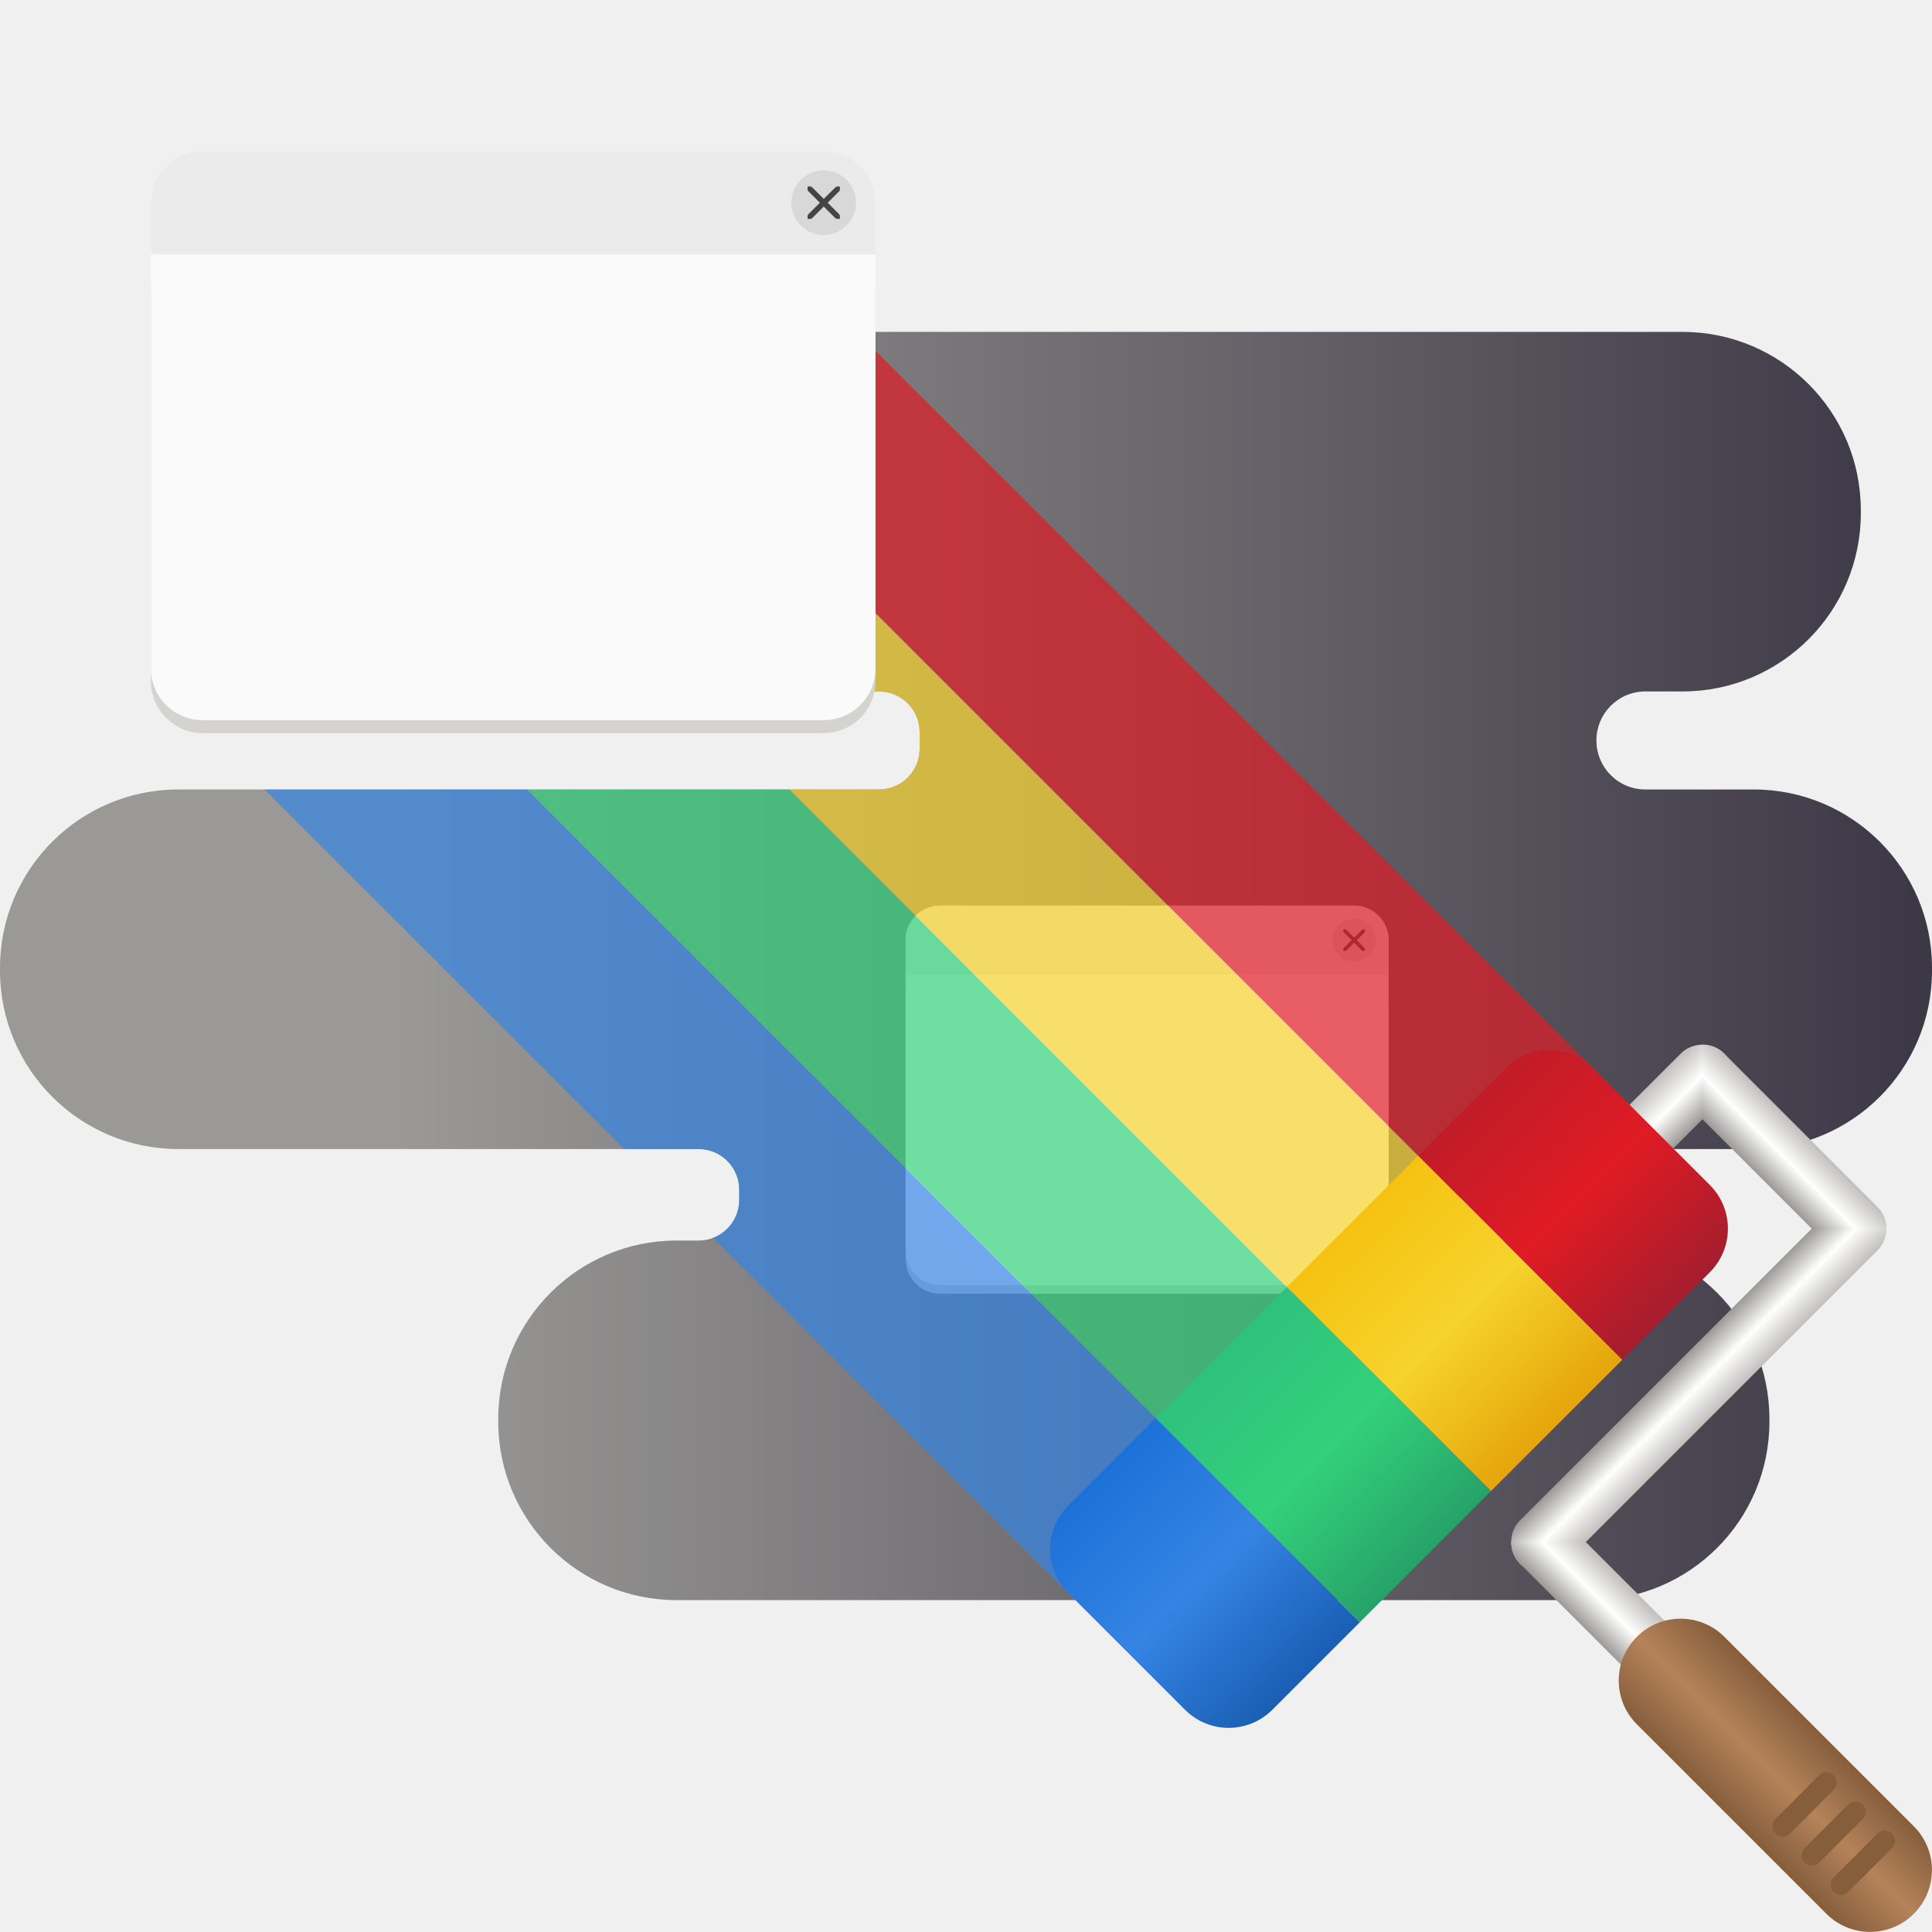
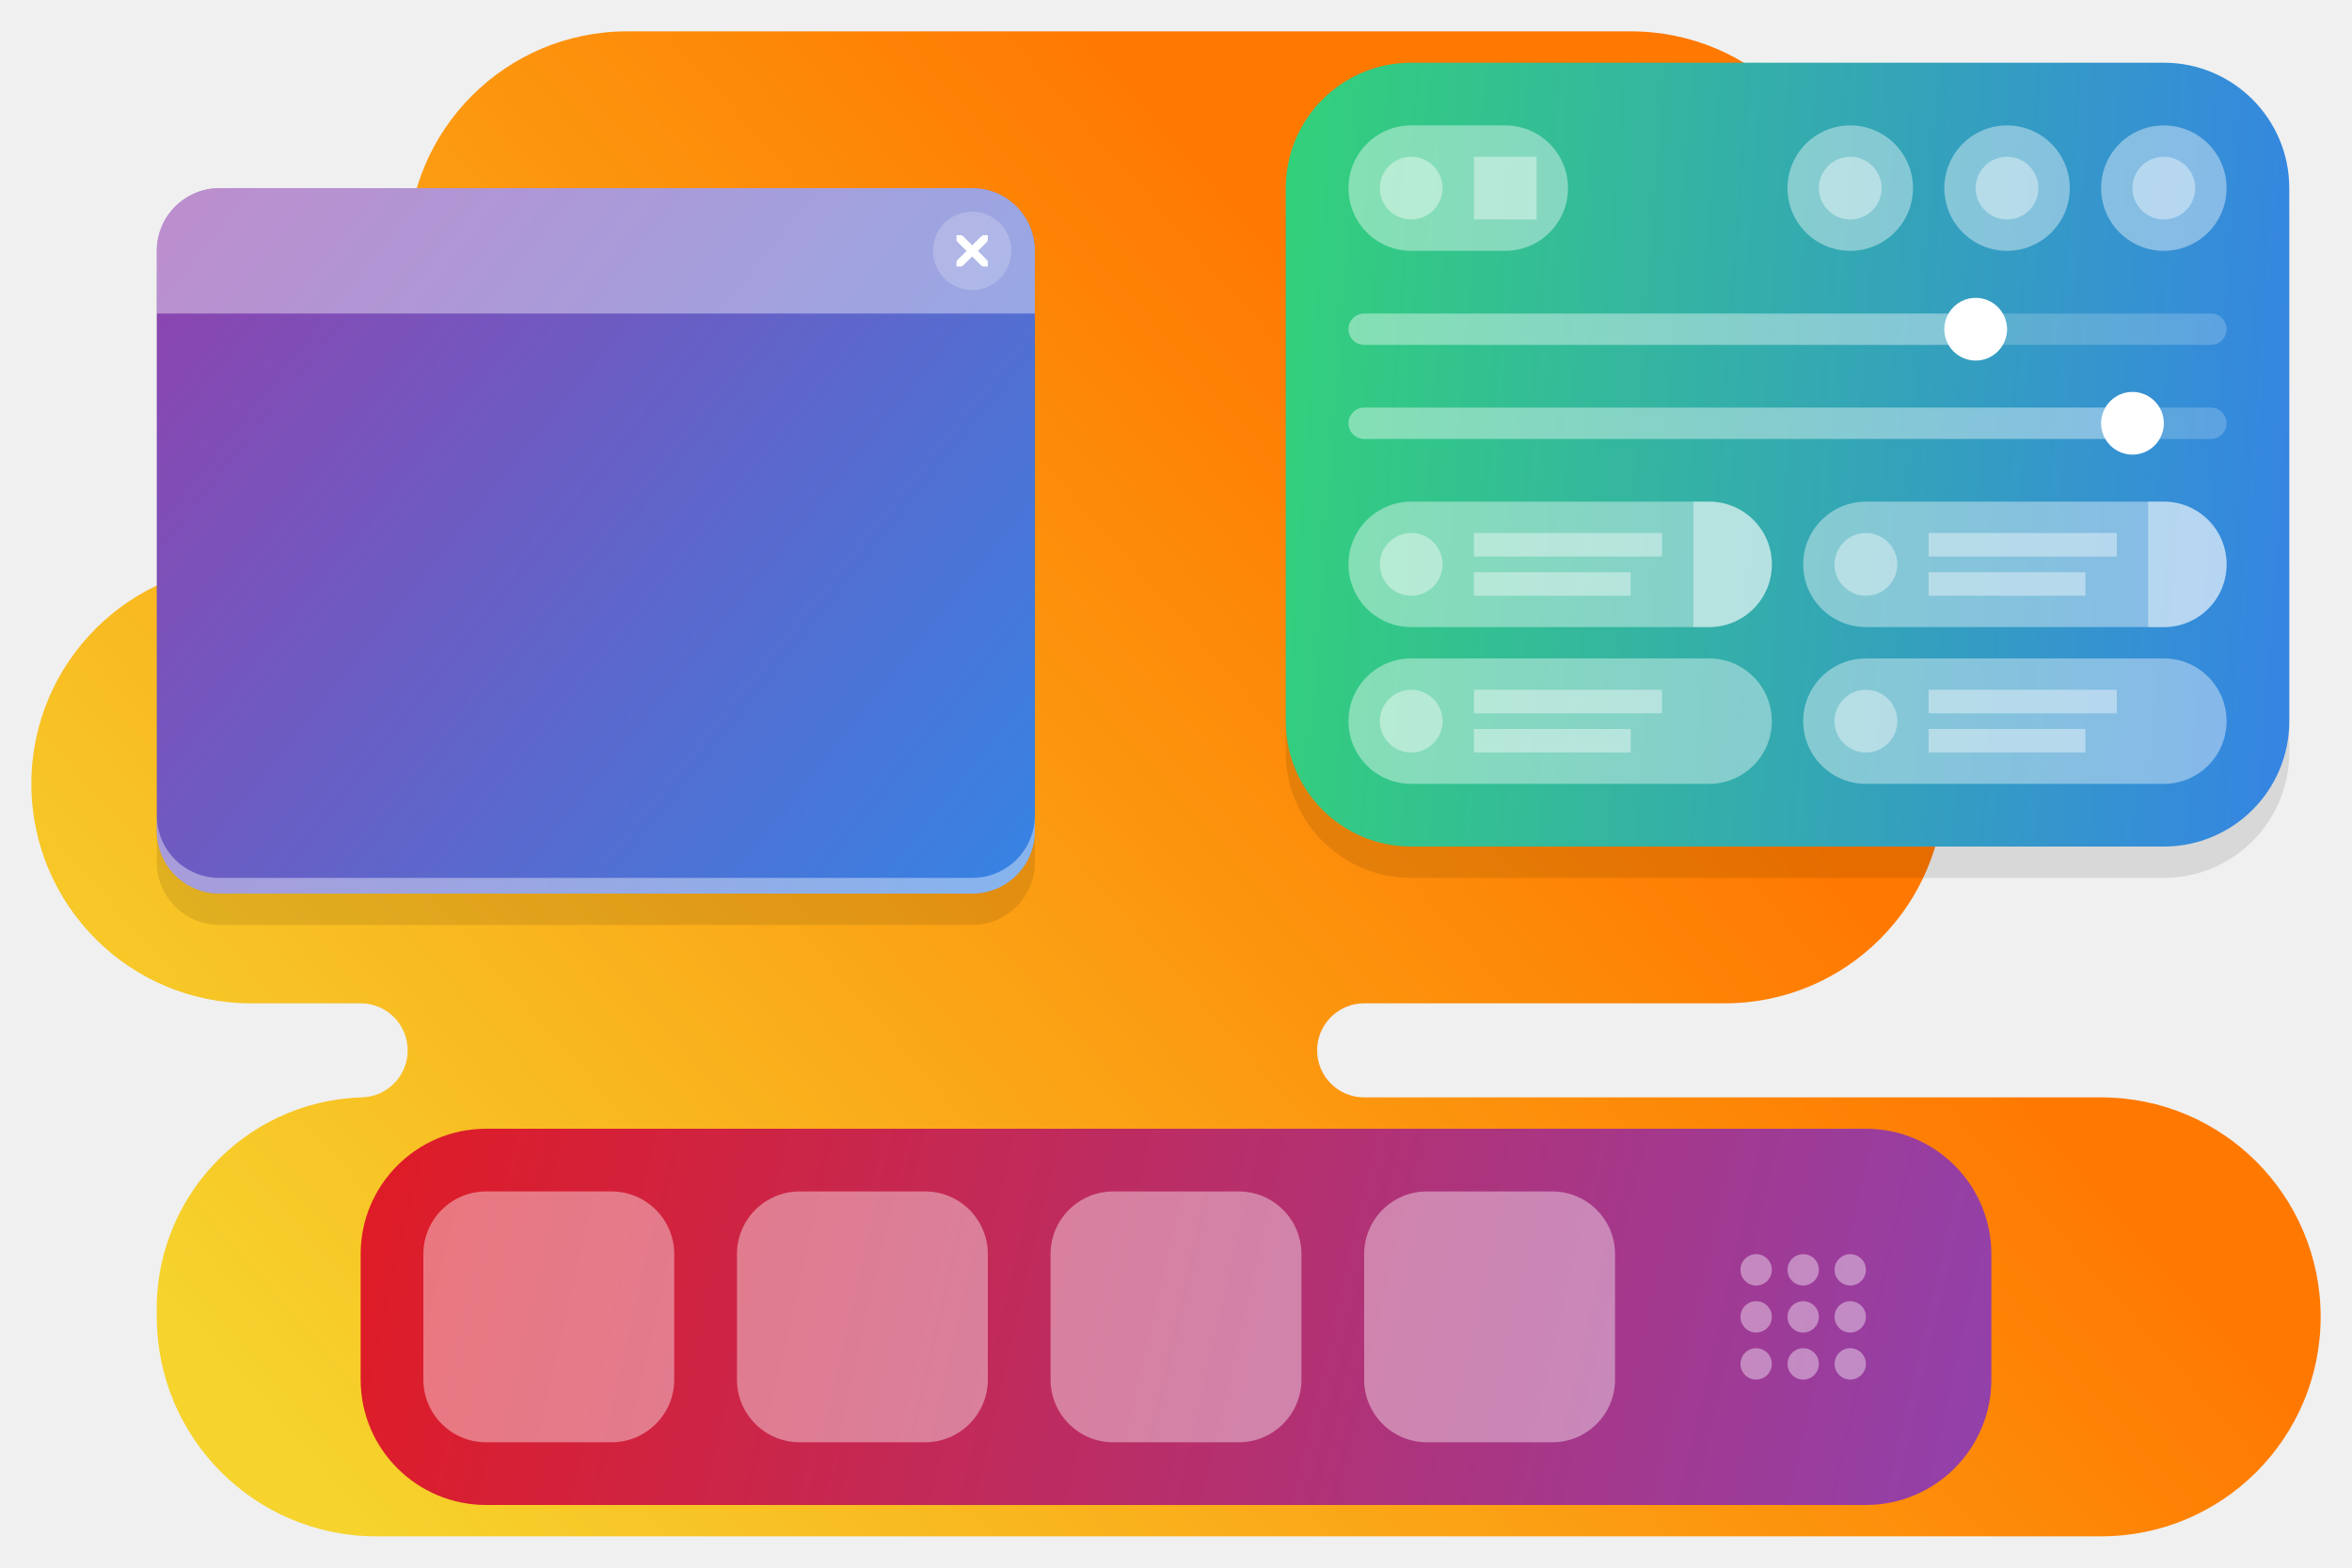
- <svg xmlns="http://www.w3.org/2000/svg" xmlns:xlink="http://www.w3.org/1999/xlink" width="256" height="256" style="isolation:isolate" viewBox="0 0 192 192">
-   <defs>
-     <linearGradient id="a">
-       <stop offset="0" stop-color="#3d3846" />
-       <stop offset="1" stop-color="#9a9996" />
+ <svg xmlns="http://www.w3.org/2000/svg" xmlns:xlink="http://www.w3.org/1999/xlink" width="300" height="200" viewBox="0 0 300 200" version="1.1" id="svg2315">
+   <defs id="defs2312">
+     <linearGradient id="linearGradient11085">
+       <stop style="stop-color:#9141ac;stop-opacity:1;" offset="0" id="stop11081" />
+       <stop style="stop-color:#3584e4;stop-opacity:1;" offset="1" id="stop11083" />
    </linearGradient>
-     <linearGradient id="b">
-       <stop offset="0" stop-color="#9a9996" />
-       <stop offset=".5" stop-color="#fff" />
-       <stop offset="1" stop-color="#c0bfbc" />
+     <linearGradient id="linearGradient6910">
+       <stop style="stop-color:#33d17a;stop-opacity:1;" offset="0" id="stop6906" />
+       <stop style="stop-color:#3584e4;stop-opacity:1;" offset="1" id="stop6908" />
    </linearGradient>
-     <linearGradient xlink:href="#a" id="d" x1="1275.7" x2="281.12" y1="760" y2="760" gradientTransform="translate(-3.032 14.147) scale(.15158)" gradientUnits="userSpaceOnUse" />
-     <linearGradient id="n" x1="82" x2="82" y1="47" y2="65" gradientTransform="matrix(1.5 0 0 1.5556 340.45 149.56)" gradientUnits="userSpaceOnUse">
-       <stop offset="0" stop-color="#1c71d8" />
-       <stop offset=".5" stop-color="#3584e4" />
-       <stop offset="1" stop-color="#1a5fb4" />
+     <linearGradient id="linearGradient3986">
+       <stop style="stop-color:#e01b24;stop-opacity:1;" offset="0" id="stop3982" />
+       <stop style="stop-color:#9141ac;stop-opacity:1;" offset="1" id="stop3984" />
    </linearGradient>
-     <linearGradient id="o" x1="82" x2="82" y1="47" y2="65" gradientTransform="matrix(1.5 0 0 1.5556 358.45 149.56)" gradientUnits="userSpaceOnUse">
-       <stop offset="0" stop-color="#2ec27e" />
-       <stop offset=".5" stop-color="#33d17a" />
-       <stop offset="1" stop-color="#26a269" />
+     <linearGradient id="linearGradient5469">
+       <stop style="stop-color:#ff7800;stop-opacity:1;" offset="0" id="stop5467" />
+       <stop style="stop-color:#f6d32d;stop-opacity:1;" offset="1" id="stop5465" />
    </linearGradient>
-     <linearGradient id="p" x1="82" x2="82" y1="47" y2="65" gradientTransform="matrix(1.5 0 0 1.5556 394.45 149.56)" gradientUnits="userSpaceOnUse">
-       <stop offset="0" stop-color="#c01c28" />
-       <stop offset=".5" stop-color="#e01b24" />
-       <stop offset="1" stop-color="#a51d2d" />
-     </linearGradient>
-     <linearGradient id="q" x1="82" x2="82" y1="47" y2="65" gradientTransform="matrix(1.5 0 0 1.5556 376.45 149.56)" gradientUnits="userSpaceOnUse">
-       <stop offset="0" stop-color="#f5c211" />
-       <stop offset=".5" stop-color="#f6d32d" />
-       <stop offset="1" stop-color="#e5a50a" />
-     </linearGradient>
-     <linearGradient xlink:href="#b" id="j" x1="46" x2="46" y1="232" y2="228" gradientTransform="matrix(.59375 0 0 1.5 -561.2 -108.33)" gradientUnits="userSpaceOnUse" />
-     <linearGradient xlink:href="#b" id="k" x1="46" x2="46" y1="232" y2="228" gradientTransform="matrix(1.1875 0 0 1.5 459.95 -602.67)" gradientUnits="userSpaceOnUse" />
-     <linearGradient xlink:href="#b" id="l" x1="46" x2="46" y1="232" y2="228" gradientTransform="matrix(0 -.8125 -1.5 0 878.45 292.17)" gradientUnits="userSpaceOnUse" />
-     <linearGradient xlink:href="#b" id="m" x1="46" x2="46" y1="232" y2="228" gradientTransform="matrix(0 -.48469 -1.5 0 835.45 285.9)" gradientUnits="userSpaceOnUse" />
-     <linearGradient id="r" x1="483.45" x2="497.45" y1="288.67" y2="288.67" gradientTransform="matrix(.85714 0 0 1.0556 70.064 -15.037)" gradientUnits="userSpaceOnUse">
-       <stop offset="0" stop-color="#865e3c" />
-       <stop offset=".5" stop-color="#b5835a" />
-       <stop offset="1" stop-color="#865e3c" />
-     </linearGradient>
-     <linearGradient xlink:href="#a" id="c" x1="1275.7" x2="281.12" y1="760" y2="760" gradientTransform="matrix(.10463 .04578 -.10463 .04578 -144.79 139.29)" gradientUnits="userSpaceOnUse" />
-     <clipPath id="e">
-       <rect width="112" height="88" x="-438.46" y="195.08" fill="#deddda" rx="8" ry="8" style="paint-order:normal" />
+     <clipPath clipPathUnits="userSpaceOnUse" id="clipPath2226-2">
+       <rect style="fill:#9141ac" id="rect2228-9" width="112" height="88" x="8" y="200" rx="8" ry="8" />
    </clipPath>
-     <clipPath id="i">
-       <path fill="url(#c)" d="m-126.14 169.53-.195.086c-6.758 2.956-6.758 7.749 0 10.705l6.26 2.74c1.54.673 1.54 1.766 0 2.44l-1.145.501c-1.54.674-4.039.674-5.58 0l-48.063-21.028c-6.757-2.956-17.713-2.956-24.47 0l-.195.086c-6.757 2.956-6.757 7.749 0 10.706l35.686 15.613c1.54.674 1.54 1.767 0 2.44l-.698.306c-1.54.674-4.04.674-5.58 0l-1.507-.66c-6.757-2.955-17.713-2.955-24.47 0l-.195.086c-6.757 2.957-6.757 7.75 0 10.706l62.73 27.444c6.757 2.957 17.713 2.957 24.47 0l.195-.085c6.757-2.956 6.757-7.75 0-10.706l-6.226-2.724c-1.541-.674-1.541-1.767 0-2.441l.697-.306c1.541-.674 4.04-.674 5.58 0l17.38 7.604c6.758 2.956 17.714 2.956 24.47 0l.196-.085c6.757-2.957 6.757-7.75 0-10.706l-7.43-3.25c-1.852-.811-1.852-2.125 0-2.936l.016-.007c1.853-.81 4.856-.81 6.709 0l2.547 1.114c6.757 2.957 17.713 2.957 24.47 0l.195-.085c6.757-2.956 6.757-7.75 0-10.706l-61.377-26.852c-6.757-2.956-17.713-2.956-24.47 0z" style="isolation:isolate" />
-     </clipPath>
-     <clipPath id="h">
-       <path fill="url(#c)" d="m-126.14 169.53-.195.086c-6.758 2.956-6.758 7.749 0 10.705l6.26 2.74c1.54.673 1.54 1.766 0 2.44l-1.145.501c-1.54.674-4.039.674-5.58 0l-48.063-21.028c-6.757-2.956-17.713-2.956-24.47 0l-.195.086c-6.757 2.956-6.757 7.749 0 10.706l35.686 15.613c1.54.674 1.54 1.767 0 2.44l-.698.306c-1.54.674-4.04.674-5.58 0l-1.507-.66c-6.757-2.955-17.713-2.955-24.47 0l-.195.086c-6.757 2.957-6.757 7.75 0 10.706l62.73 27.444c6.757 2.957 17.713 2.957 24.47 0l.195-.085c6.757-2.956 6.757-7.75 0-10.706l-6.226-2.724c-1.541-.674-1.541-1.767 0-2.441l.697-.306c1.541-.674 4.04-.674 5.58 0l17.38 7.604c6.758 2.956 17.714 2.956 24.47 0l.196-.085c6.757-2.957 6.757-7.75 0-10.706l-7.43-3.25c-1.852-.811-1.852-2.125 0-2.936l.016-.007c1.853-.81 4.856-.81 6.709 0l2.547 1.114c6.757 2.957 17.713 2.957 24.47 0l.195-.085c6.757-2.956 6.757-7.75 0-10.706l-61.377-26.852c-6.757-2.956-17.713-2.956-24.47 0z" style="isolation:isolate" />
-     </clipPath>
-     <clipPath id="g">
-       <path fill="url(#c)" d="m-126.14 169.53-.195.086c-6.758 2.956-6.758 7.749 0 10.705l6.26 2.74c1.54.673 1.54 1.766 0 2.44l-1.145.501c-1.54.674-4.039.674-5.58 0l-48.063-21.028c-6.757-2.956-17.713-2.956-24.47 0l-.195.086c-6.757 2.956-6.757 7.749 0 10.706l35.686 15.613c1.54.674 1.54 1.767 0 2.44l-.698.306c-1.54.674-4.04.674-5.58 0l-1.507-.66c-6.757-2.955-17.713-2.955-24.47 0l-.195.086c-6.757 2.957-6.757 7.75 0 10.706l62.73 27.444c6.757 2.957 17.713 2.957 24.47 0l.195-.085c6.757-2.956 6.757-7.75 0-10.706l-6.226-2.724c-1.541-.674-1.541-1.767 0-2.441l.697-.306c1.541-.674 4.04-.674 5.58 0l17.38 7.604c6.758 2.956 17.714 2.956 24.47 0l.196-.085c6.757-2.957 6.757-7.75 0-10.706l-7.43-3.25c-1.852-.811-1.852-2.125 0-2.936l.016-.007c1.853-.81 4.856-.81 6.709 0l2.547 1.114c6.757 2.957 17.713 2.957 24.47 0l.195-.085c6.757-2.956 6.757-7.75 0-10.706l-61.377-26.852c-6.757-2.956-17.713-2.956-24.47 0z" style="isolation:isolate" />
-     </clipPath>
-     <clipPath id="f">
-       <path fill="url(#c)" d="m-126.14 169.53-.195.086c-6.758 2.956-6.758 7.749 0 10.705l6.26 2.74c1.54.673 1.54 1.766 0 2.44l-1.145.501c-1.54.674-4.039.674-5.58 0l-48.063-21.028c-6.757-2.956-17.713-2.956-24.47 0l-.195.086c-6.757 2.956-6.757 7.749 0 10.706l35.686 15.613c1.54.674 1.54 1.767 0 2.44l-.698.306c-1.54.674-4.04.674-5.58 0l-1.507-.66c-6.757-2.955-17.713-2.955-24.47 0l-.195.086c-6.757 2.957-6.757 7.75 0 10.706l62.73 27.444c6.757 2.957 17.713 2.957 24.47 0l.195-.085c6.757-2.956 6.757-7.75 0-10.706l-6.226-2.724c-1.541-.674-1.541-1.767 0-2.441l.697-.306c1.541-.674 4.04-.674 5.58 0l17.38 7.604c6.758 2.956 17.714 2.956 24.47 0l.196-.085c6.757-2.957 6.757-7.75 0-10.706l-7.43-3.25c-1.852-.811-1.852-2.125 0-2.936l.016-.007c1.853-.81 4.856-.81 6.709 0l2.547 1.114c6.757 2.957 17.713 2.957 24.47 0l.195-.085c6.757-2.956 6.757-7.75 0-10.706l-61.377-26.852c-6.757-2.956-17.713-2.956-24.47 0z" style="isolation:isolate" />
-     </clipPath>
+     <linearGradient xlink:href="#linearGradient5469" id="linearGradient5471" x1="196" y1="66" x2="48" y2="196" gradientUnits="userSpaceOnUse" />
+     <linearGradient xlink:href="#linearGradient3986" id="linearGradient3988" x1="52" y1="144" x2="260" y2="192" gradientUnits="userSpaceOnUse" gradientTransform="translate(-6)" />
+     <linearGradient xlink:href="#linearGradient6910" id="linearGradient3988-3" x1="52" y1="144" x2="260" y2="194" gradientUnits="userSpaceOnUse" gradientTransform="matrix(0.6153846,0,0,2,132,-280)" />
+     <linearGradient xlink:href="#linearGradient11085" id="linearGradient11087" x1="8" y1="200" x2="120" y2="290" gradientUnits="userSpaceOnUse" gradientTransform="translate(32,-176)" />
  </defs>
-   <path fill="url(#d)" d="M60.56 50.708v.283c0 9.79 7.936 17.725 17.725 17.725h9.069a4.042 4.042 0 0 1 4.042 4.042v1.657a4.042 4.042 0 0 1-4.042 4.042h-69.63C7.937 78.457 0 86.393 0 96.182v.284c0 9.789 7.935 17.725 17.725 17.725h51.699a4.042 4.042 0 0 1 4.042 4.042v1.01a4.042 4.042 0 0 1-4.042 4.042H67.24c-9.79 0-17.725 7.936-17.725 17.725v.283c0 9.79 7.935 17.725 17.725 17.725h90.877c9.789 0 17.725-7.935 17.725-17.725v-.283c0-9.789-7.936-17.725-17.725-17.725h-9.02a4.042 4.042 0 0 1-4.042-4.042v-1.01a4.042 4.042 0 0 1 4.042-4.042h25.179c9.789 0 17.725-7.936 17.725-17.725v-.284c0-9.789-7.936-17.725-17.725-17.725h-10.764a4.86 4.86 0 0 1-4.86-4.859v-.023a4.86 4.86 0 0 1 4.86-4.859h3.69c9.789 0 17.725-7.936 17.725-17.725v-.283c0-9.79-7.936-17.725-17.725-17.725H78.286c-9.79 0-17.725 7.935-17.725 17.725z" />
-   <g transform="translate(277.91 6.396) scale(.42857)">
-     <rect width="112" height="76" x="-438.46" y="209.08" fill="#d5d3cf" rx="8" ry="8" style="paint-order:normal" />
-     <rect width="112" height="88" x="-438.46" y="195.08" fill="#fafafa" rx="8" ry="8" style="paint-order:normal" />
-     <rect width="112" height="16" x="-438.46" y="195.08" fill="#ebebeb" clip-path="url(#e)" rx="0" ry="0" style="paint-order:markers stroke fill" />
-     <circle cx="-334.46" cy="203.08" r="5" fill="#d8d8d8" style="paint-order:markers stroke fill" />
-     <path fill="#444" d="M-336.95 200.58h.428a.425.425 0 0 1 .286.13l1.784 1.784 1.796-1.784c.11-.096.185-.127.286-.13h.417v.417c0 .119-.016.229-.104.312l-1.784 1.784 1.77 1.77a.423.423 0 0 1 .118.3v.417h-.417a.421.421 0 0 1-.299-.117l-1.783-1.784-1.784 1.784a.423.423 0 0 1-.299.117h-.417v-.417c0-.11.04-.221.118-.3l1.783-1.77-1.783-1.784a.377.377 0 0 1-.118-.312z" />
-   </g>
-   <g stroke-dashoffset="26.4" stroke-linecap="round" stroke-width="16.971" opacity=".7">
-     <path fill="#3584e4" d="M-168.94 148.59h18v68.25h-18z" clip-path="url(#f)" transform="rotate(-45 -452.271 -5.242) scale(1.02437 2.34143)" />
-     <path fill="#33d17a" d="M-150.94 148.59h18v68.25h-18z" clip-path="url(#g)" transform="rotate(-45 -452.271 -5.242) scale(1.02437 2.34143)" />
-     <path fill="#e01b24" d="M-114.94 148.59h18v68.25h-18z" clip-path="url(#h)" transform="rotate(-45 -452.271 -5.242) scale(1.02437 2.34143)" />
-     <path fill="#f6d32d" d="M-132.94 148.59h18v68.25h-18z" clip-path="url(#i)" transform="rotate(-45 -452.271 -5.242) scale(1.02437 2.34143)" />
-   </g>
-   <g transform="rotate(-45 194.196 630.075) scale(1.02439)">
-     <rect width="18" height="6" x="-536.45" y="233.67" fill="url(#j)" rx="3" ry="3" transform="scale(-1 1)" />
-     <rect width="49" height="6" x="487.45" y="-260.67" fill="url(#k)" rx="3" ry="3" transform="scale(1 -1)" />
-     <path fill="url(#l)" d="m535.57 234.55-5.123 5.123v15l5.123 5.123a2.99 2.99 0 0 0 .877-2.123v-21c0-.83-.335-1.58-.877-2.123z" />
-     <path fill="url(#m)" d="m493.45 260.67-5.123-5.123a2.993 2.993 0 0 0-.877 2.123v14c0 1.662 1.338 3 3 3s3-1.338 3-3z" />
-   </g>
-   <g stroke-dashoffset="26.4" stroke-linecap="round" stroke-width="16.971">
-     <path fill="url(#n)" d="M460.45 222.67h12v28h-12c-3.324 0-6-2.676-6-6v-16c0-3.324 2.676-6 6-6z" transform="rotate(-45 194.196 630.075) scale(1.02439)" />
-     <path fill="url(#o)" d="M472.45 222.67h18v28h-18z" transform="rotate(-45 194.196 630.075) scale(1.02439)" />
-     <path fill="url(#p)" d="M514.45 222.67h6c3.324 0 6 2.676 6 6v16c0 3.324-2.676 6-6 6h-12v-28z" transform="rotate(-45 194.196 630.075) scale(1.02439)" />
-     <path fill="url(#q)" d="M490.45 222.67h18v28h-18z" transform="rotate(-45 194.196 630.075) scale(1.02439)" />
-   </g>
-   <g stroke-linecap="round" transform="rotate(-45 194.196 630.075) scale(1.02439)">
-     <rect width="12" height="38" x="484.45" y="270.67" fill="url(#r)" rx="6" ry="6" />
-     <g fill="#865e3c" stroke-dashoffset="26.4" stroke-width="12">
-       <rect width="8" height="2" x="486.45" y="292.67" rx="1" ry="1" />
-       <rect width="8" height="2" x="486.45" y="296.67" rx="1" ry="1" />
-       <rect width="8" height="2" x="486.45" y="300.67" rx="1" ry="1" />
+   <g id="layer1">
+     <path id="rect4021" d="m 52,32 c 0,15.464 12.536,28 28,28 h 14 c 3.314,0 6,2.686 6,6 0,3.314 -2.686,6 -6,6 H 32 C 16.536,72 4,84.536 4,100 c 0,15.464 12.536,28 28,28 h 14 c 3.314,0 6,2.686 6,6 0,3.314 -2.686,6 -6,6 -14.912,0.552 -26.552,13.088 -26,28 0,15.464 12.536,28 28,28 h 220 c 15.464,0 28,-12.536 28,-28 0,-15.464 -12.536,-28 -28,-28 h -94 c -3.314,0 -6,-2.686 -6,-6 0,-3.314 2.686,-6 6,-6 h 46 c 15.464,0 28,-12.536 28,-28 0,-15.464 -12.536,-28 -28,-28 h -18 c -3.314,0 -6,-2.686 -6,-6 0,-3.314 2.686,-6 6,-6 h 6 C 223.464,60 236,47.464 236,32 236,16.536 223.464,4 208,4 H 80 C 64.536,4 52,16.536 52,32 Z" style="fill:url(#linearGradient5471);fill-opacity:1" />
+     <g id="g459">
+       <rect style="fill:url(#linearGradient3988);fill-opacity:1;stroke:none;stroke-width:4.637;paint-order:markers stroke fill" id="rect2648" width="208" height="48" x="46" y="144" rx="16" ry="16" />
+       <g id="g3469" transform="matrix(0.5,0,0,0.5,112,80)" style="fill:#ffffff;fill-opacity:0.4">
+         <circle style="fill:#ffffff;fill-opacity:0.4;stroke:none;stroke-width:1.24;paint-order:markers stroke fill" id="circle3081" cx="224" cy="164" r="4" />
+         <circle style="fill:#ffffff;fill-opacity:0.4;stroke:none;stroke-width:1.24;paint-order:markers stroke fill" id="circle3099" cx="248" cy="164" r="4" />
+         <circle style="fill:#ffffff;fill-opacity:0.4;stroke:none;stroke-width:1.24;paint-order:markers stroke fill" id="circle3101" cx="236" cy="164" r="4" />
+         <circle style="fill:#ffffff;fill-opacity:0.4;stroke:none;stroke-width:1.24;paint-order:markers stroke fill" id="circle3103" cx="224" cy="176" r="4" />
+         <circle style="fill:#ffffff;fill-opacity:0.4;stroke:none;stroke-width:1.24;paint-order:markers stroke fill" id="circle3105" cx="248" cy="176" r="4" />
+         <circle style="fill:#ffffff;fill-opacity:0.4;stroke:none;stroke-width:1.24;paint-order:markers stroke fill" id="circle3107" cx="236" cy="176" r="4" />
+         <circle style="fill:#ffffff;fill-opacity:0.4;stroke:none;stroke-width:1.24;paint-order:markers stroke fill" id="circle3109" cx="224" cy="188" r="4" />
+         <circle style="fill:#ffffff;fill-opacity:0.4;stroke:none;stroke-width:1.24;paint-order:markers stroke fill" id="circle3111" cx="248" cy="188" r="4" />
+         <circle style="fill:#ffffff;fill-opacity:0.4;stroke:none;stroke-width:1.24;paint-order:markers stroke fill" id="circle3113" cx="236" cy="188" r="4" />
+       </g>
+       <rect style="fill:#ffffff;fill-opacity:0.4;stroke:none;stroke-width:4;paint-order:markers stroke fill" id="rect3525" width="32" height="32" x="174" y="152" rx="8" ry="8" />
+       <rect style="fill:#ffffff;fill-opacity:0.4;stroke:none;stroke-width:4;paint-order:markers stroke fill" id="rect3527" width="32" height="32" x="134" y="152" rx="8" ry="8" />
+       <rect style="fill:#ffffff;fill-opacity:0.4;stroke:none;stroke-width:4;paint-order:markers stroke fill" id="rect3529" width="32" height="32" x="94" y="152" rx="8" ry="8" />
+       <rect style="fill:#ffffff;fill-opacity:0.4;stroke:none;stroke-width:4;paint-order:markers stroke fill" id="rect3531" width="32" height="32" x="54" y="152" rx="8" ry="8" />
+     </g>
+     <rect style="fill:#000000;fill-opacity:0.1" id="rect2586-6" width="112" height="90" x="20" y="28" rx="8" ry="8" />
+     <g id="g12098" transform="translate(-20)">
+       <rect style="fill:url(#linearGradient11087);fill-opacity:1" id="rect2586" width="112" height="90" x="40" y="24" rx="8" ry="8" />
+       <path id="rect2584" style="fill:#ffffff;fill-opacity:0.4" d="m 40,104 v 2 c 0,4.432 3.568,8 8,8 h 96 c 4.432,0 8,-3.568 8,-8 v -2 c 0,4.432 -3.568,8 -8,8 H 48 c -4.432,0 -8,-3.568 -8,-8 z" />
+       <rect id="rect2588" width="112" height="16" x="8" y="200" style="fill:#ffffff;fill-opacity:0.4" clip-path="url(#clipPath2226-2)" transform="translate(32,-176)" />
+       <circle style="fill:#ffffff;fill-opacity:0.2" id="circle2590" cx="144" cy="32" r="5" />
+       <path d="m 142.001,30 h 0.5 0.016 c 0.127,0.006 0.256,0.064 0.344,0.156 l 1.141,1.141 1.156,-1.141 C 145.29,30.041 145.38,30.004 145.501,30 h 0.5 v 0.5 c 0,0.143 -0.018,0.275 -0.125,0.375 l -1.141,1.141 1.125,1.125 c 0.094,0.094 0.141,0.227 0.141,0.359 V 34 h -0.5 c -0.133,0 -0.266,-0.047 -0.359,-0.141 l -1.141,-1.141 -1.141,1.141 C 142.767,33.953 142.634,34 142.501,34 h -0.5 v -0.5 c 0,-0.133 0.047,-0.266 0.141,-0.359 l 1.141,-1.125 -1.141,-1.141 c -0.105,-0.098 -0.152,-0.234 -0.141,-0.375 z m 0,0" fill="#2e3436" id="path2592" style="fill:#ffffff" />
+     </g>
+     <rect style="fill:#000000;fill-opacity:0.1;stroke:none;stroke-width:5.145;paint-order:markers stroke fill" id="rect14049" width="128" height="100" x="164" y="12" rx="16" ry="16" />
+     <g id="g14085">
+       <rect style="fill:url(#linearGradient3988-3);fill-opacity:1;stroke:none;stroke-width:5.145;paint-order:markers stroke fill" id="rect2648-5" width="128" height="100" x="164" y="8" rx="16" ry="16" />
+       <rect style="fill:#ffffff;fill-opacity:0.2;stroke-width:4;paint-order:markers stroke fill" id="rect7038" width="16" height="4" x="268" y="52" rx="2" ry="2" />
+       <rect style="fill:#ffffff;fill-opacity:0.2;stroke-width:4;paint-order:markers stroke fill" id="rect7036" width="36" height="4" x="248" y="40" rx="2" ry="2" />
+       <rect style="fill:#ffffff;fill-opacity:0.4;stroke-width:4.989;paint-order:markers stroke fill" id="rect6912" width="28" height="16" x="172" y="16" rx="8" ry="8" />
+       <rect style="fill:#ffffff;fill-opacity:0.4;stroke-width:4.989;paint-order:markers stroke fill" id="rect6914" width="16" height="16" x="268" y="16" rx="8" ry="8" />
+       <rect style="fill:#ffffff;fill-opacity:0.4;stroke-width:4.989;paint-order:markers stroke fill" id="rect6916" width="16" height="16" x="248" y="16" rx="8" ry="8" />
+       <rect style="fill:#ffffff;fill-opacity:0.4;stroke-width:4.989;paint-order:markers stroke fill" id="rect6920" width="16" height="16" x="228" y="16" rx="8" ry="8" />
+       <rect style="fill:#ffffff;fill-opacity:0.4;stroke-width:4;paint-order:markers stroke fill" id="rect6976" width="84" height="4" x="172" y="40" rx="2" ry="2" />
+       <circle style="fill:#ffffff;fill-opacity:1;stroke-width:4;paint-order:markers stroke fill" id="path7030" cx="252" cy="42" r="4" />
+       <rect style="fill:#ffffff;fill-opacity:0.4;stroke-width:4;paint-order:markers stroke fill" id="rect7032" width="104" height="4" x="172" y="52" rx="2" ry="2" />
+       <circle style="fill:#ffffff;fill-opacity:1;stroke-width:4;paint-order:markers stroke fill" id="circle7034" cx="272" cy="54" r="4" />
+       <rect style="fill:#ffffff;fill-opacity:0.4;stroke-width:4.989;paint-order:markers stroke fill" id="rect7094" width="54" height="16" x="172" y="64" rx="8" ry="8" />
+       <rect style="fill:#ffffff;fill-opacity:0.4;stroke-width:4.989;paint-order:markers stroke fill" id="rect7096" width="54" height="16" x="230" y="64" rx="8" ry="8" />
+       <rect style="fill:#ffffff;fill-opacity:0.4;stroke-width:4.989;paint-order:markers stroke fill" id="rect7098" width="54" height="16" x="172" y="84" rx="8" ry="8" />
+       <rect style="fill:#ffffff;fill-opacity:0.4;stroke-width:4.989;paint-order:markers stroke fill" id="rect7100" width="54" height="16" x="230" y="84" rx="8" ry="8" />
+       <path id="rect7102" style="fill:#ffffff;fill-opacity:0.4;stroke-width:4.989;paint-order:markers stroke fill" d="m 216,64 v 16 h 2 c 4.432,0 8,-3.568 8,-8 0,-4.432 -3.568,-8 -8,-8 z" />
+       <path id="path7111" style="fill:#ffffff;fill-opacity:0.4;stroke-width:4.989;paint-order:markers stroke fill" d="m 274,64 v 16 h 2 c 4.432,0 8,-3.568 8,-8 0,-4.432 -3.568,-8 -8,-8 z" />
+       <rect style="fill:#ffffff;fill-opacity:0.4;stroke-width:4;paint-order:markers stroke fill" id="rect7113" width="8" height="8" x="272" y="20" rx="4" ry="4" />
+       <rect style="fill:#ffffff;fill-opacity:0.4;stroke-width:4;paint-order:markers stroke fill" id="rect9461" width="8" height="8" x="252" y="20" rx="4" ry="4" />
+       <rect style="fill:#ffffff;fill-opacity:0.4;stroke-width:4;paint-order:markers stroke fill" id="rect9463" width="8" height="8" x="232" y="20" rx="4" ry="4" />
+       <rect style="fill:#ffffff;fill-opacity:0.4;stroke-width:4;paint-order:markers stroke fill" id="rect9465" width="8" height="8" x="176" y="20" rx="4" ry="4" />
+       <rect style="fill:#ffffff;fill-opacity:0.4;stroke-width:4;paint-order:markers stroke fill" id="rect9467" width="8" height="8" x="188" y="20" />
+       <rect style="fill:#ffffff;fill-opacity:0.4;stroke-width:4;paint-order:markers stroke fill" id="rect9469" width="8" height="8" x="176" y="68" rx="4" ry="4" />
+       <rect style="fill:#ffffff;fill-opacity:0.4;stroke-width:4;paint-order:markers stroke fill" id="rect9471" width="8" height="8" x="176" y="88" rx="4" ry="4" />
+       <rect style="fill:#ffffff;fill-opacity:0.4;stroke-width:4;paint-order:markers stroke fill" id="rect9473" width="8" height="8" x="234" y="88" rx="4" ry="4" />
+       <rect style="fill:#ffffff;fill-opacity:0.4;stroke-width:4;paint-order:markers stroke fill" id="rect9475" width="8" height="8" x="234" y="68" rx="4" ry="4" />
+       <rect style="fill:#ffffff;fill-opacity:0.4;stroke-width:4;paint-order:markers stroke fill" id="rect9477" width="24" height="3" x="188" y="68" />
+       <rect style="fill:#ffffff;fill-opacity:0.4;stroke-width:4;paint-order:markers stroke fill" id="rect9479" width="20" height="3" x="188" y="73" />
+       <rect style="fill:#ffffff;fill-opacity:0.4;stroke-width:4;paint-order:markers stroke fill" id="rect9483" width="24" height="3" x="188" y="88" />
+       <rect style="fill:#ffffff;fill-opacity:0.4;stroke-width:4;paint-order:markers stroke fill" id="rect9485" width="20" height="3" x="188" y="93" />
+       <rect style="fill:#ffffff;fill-opacity:0.4;stroke-width:4;paint-order:markers stroke fill" id="rect9489" width="24" height="3" x="246" y="88" />
+       <rect style="fill:#ffffff;fill-opacity:0.4;stroke-width:4;paint-order:markers stroke fill" id="rect9491" width="20" height="3" x="246" y="93" />
+       <rect style="fill:#ffffff;fill-opacity:0.4;stroke-width:4;paint-order:markers stroke fill" id="rect9495" width="24" height="3" x="246" y="68" />
+       <rect style="fill:#ffffff;fill-opacity:0.4;stroke-width:4;paint-order:markers stroke fill" id="rect9497" width="20" height="3" x="246" y="73" />
    </g>
  </g>
-   <g transform="translate(296.87 -110.41) scale(.64286)">
-     <rect width="112" height="76" x="-438.46" y="209.08" fill="#d5d3cf" rx="8" ry="8" style="paint-order:normal" />
-     <rect width="112" height="88" x="-438.46" y="195.08" fill="#fafafa" rx="8" ry="8" style="paint-order:normal" />
-     <rect width="112" height="16" x="-438.46" y="195.08" fill="#ebebeb" clip-path="url(#e)" rx="0" ry="0" style="paint-order:markers stroke fill" />
-     <circle cx="-334.46" cy="203.08" r="5" fill="#d8d8d8" style="paint-order:markers stroke fill" />
-     <path fill="#444" d="M-336.95 200.58h.428a.425.425 0 0 1 .286.13l1.784 1.784 1.796-1.784c.11-.096.185-.127.286-.13h.417v.417c0 .119-.016.229-.104.312l-1.784 1.784 1.77 1.77a.423.423 0 0 1 .118.3v.417h-.417a.421.421 0 0 1-.299-.117l-1.783-1.784-1.784 1.784a.423.423 0 0 1-.299.117h-.417v-.417c0-.11.04-.221.118-.3l1.783-1.77-1.783-1.784a.377.377 0 0 1-.118-.312z" />
-   </g>
</svg>
